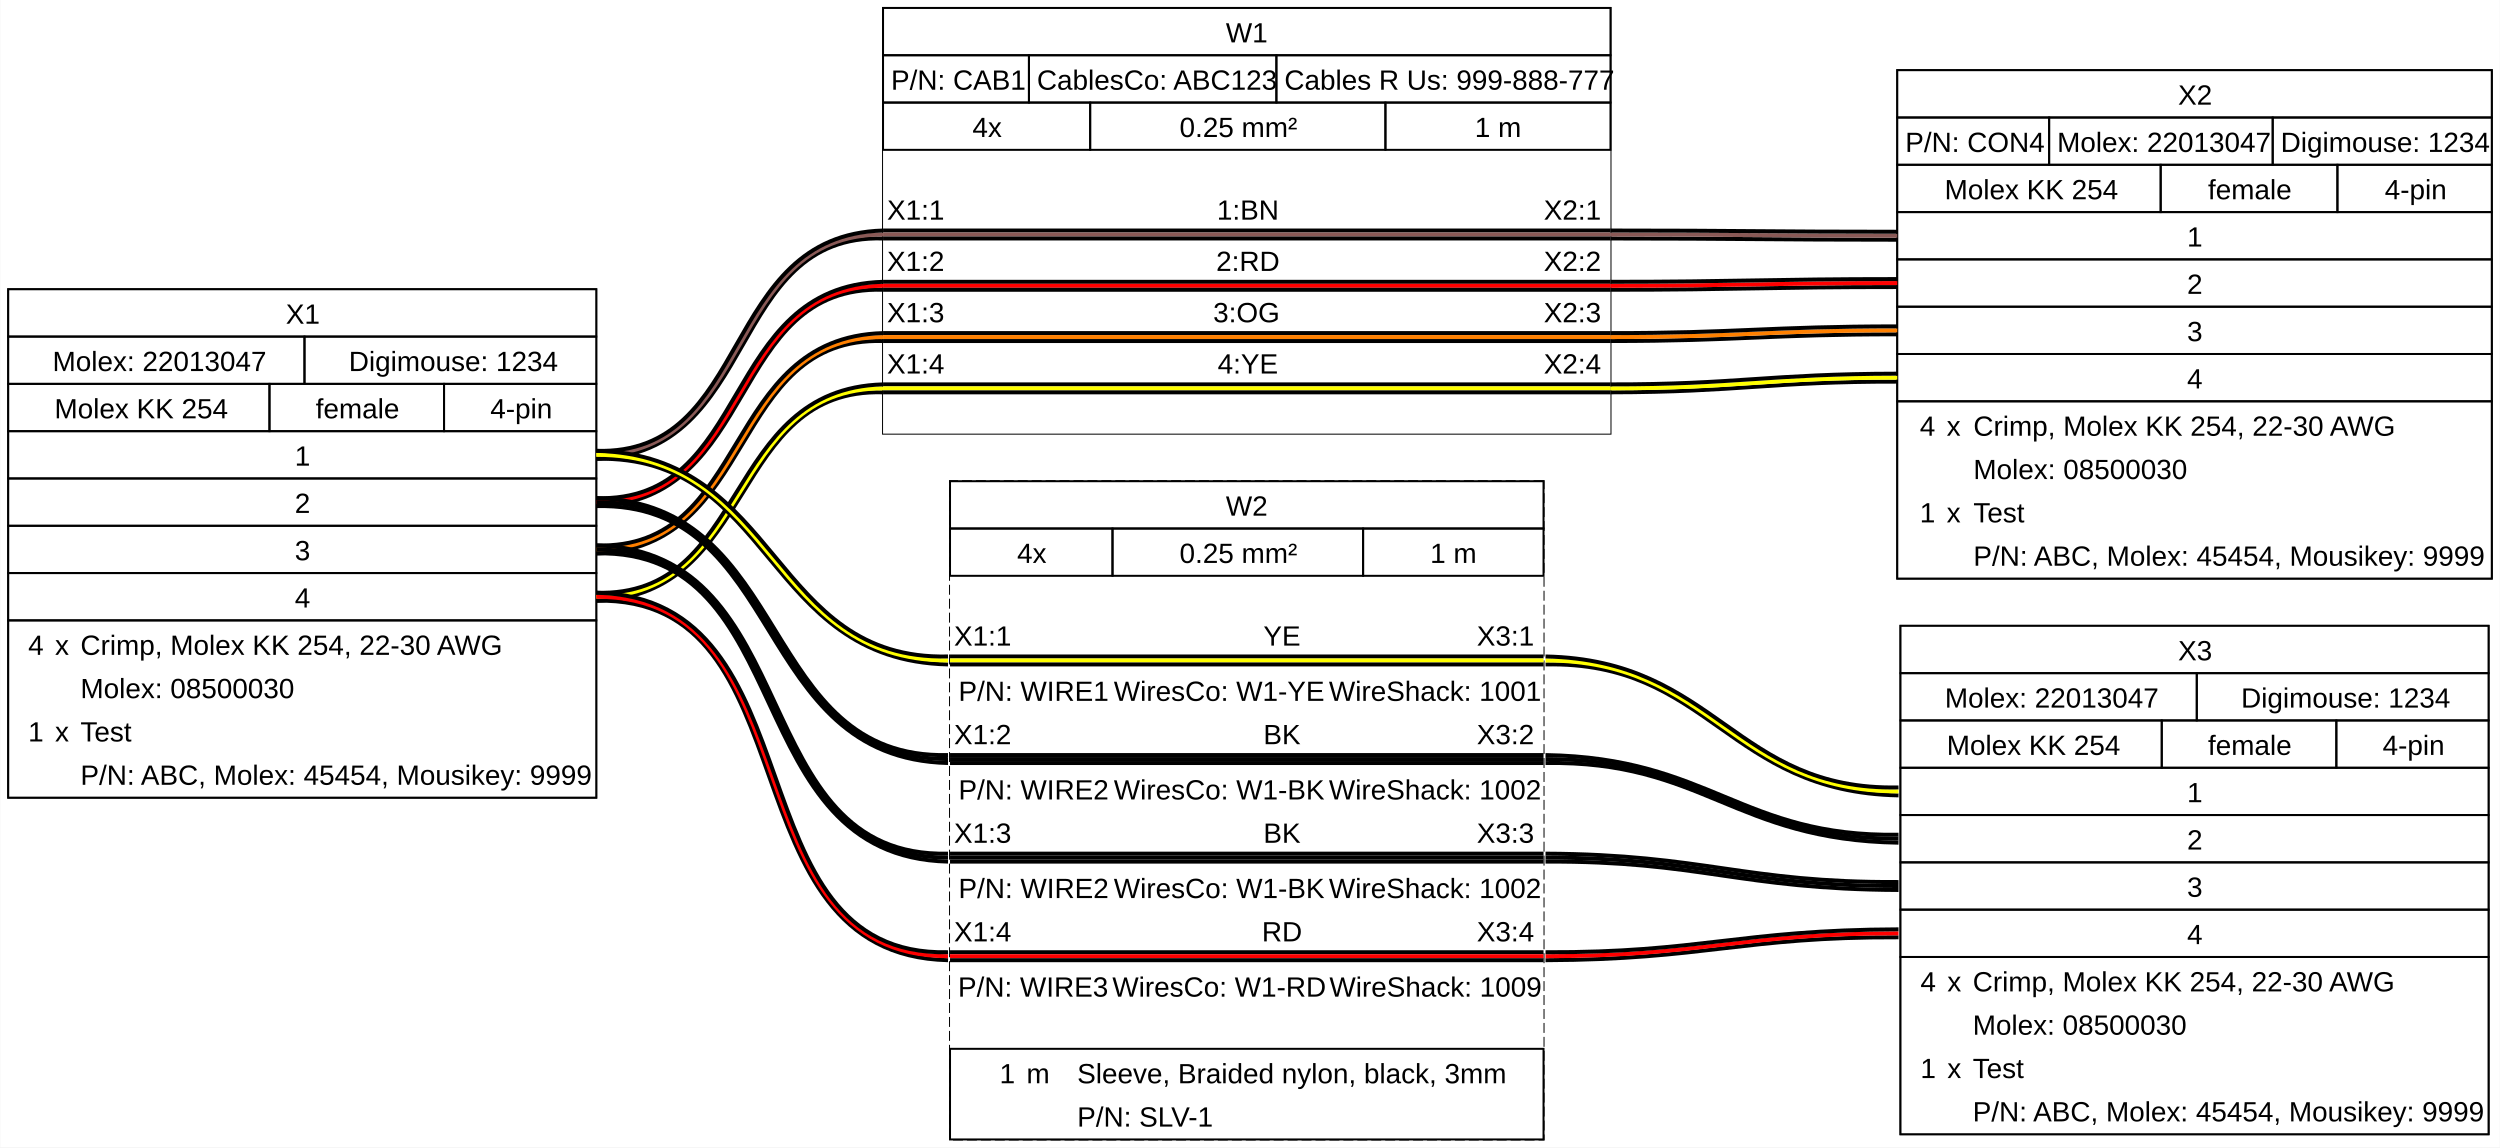
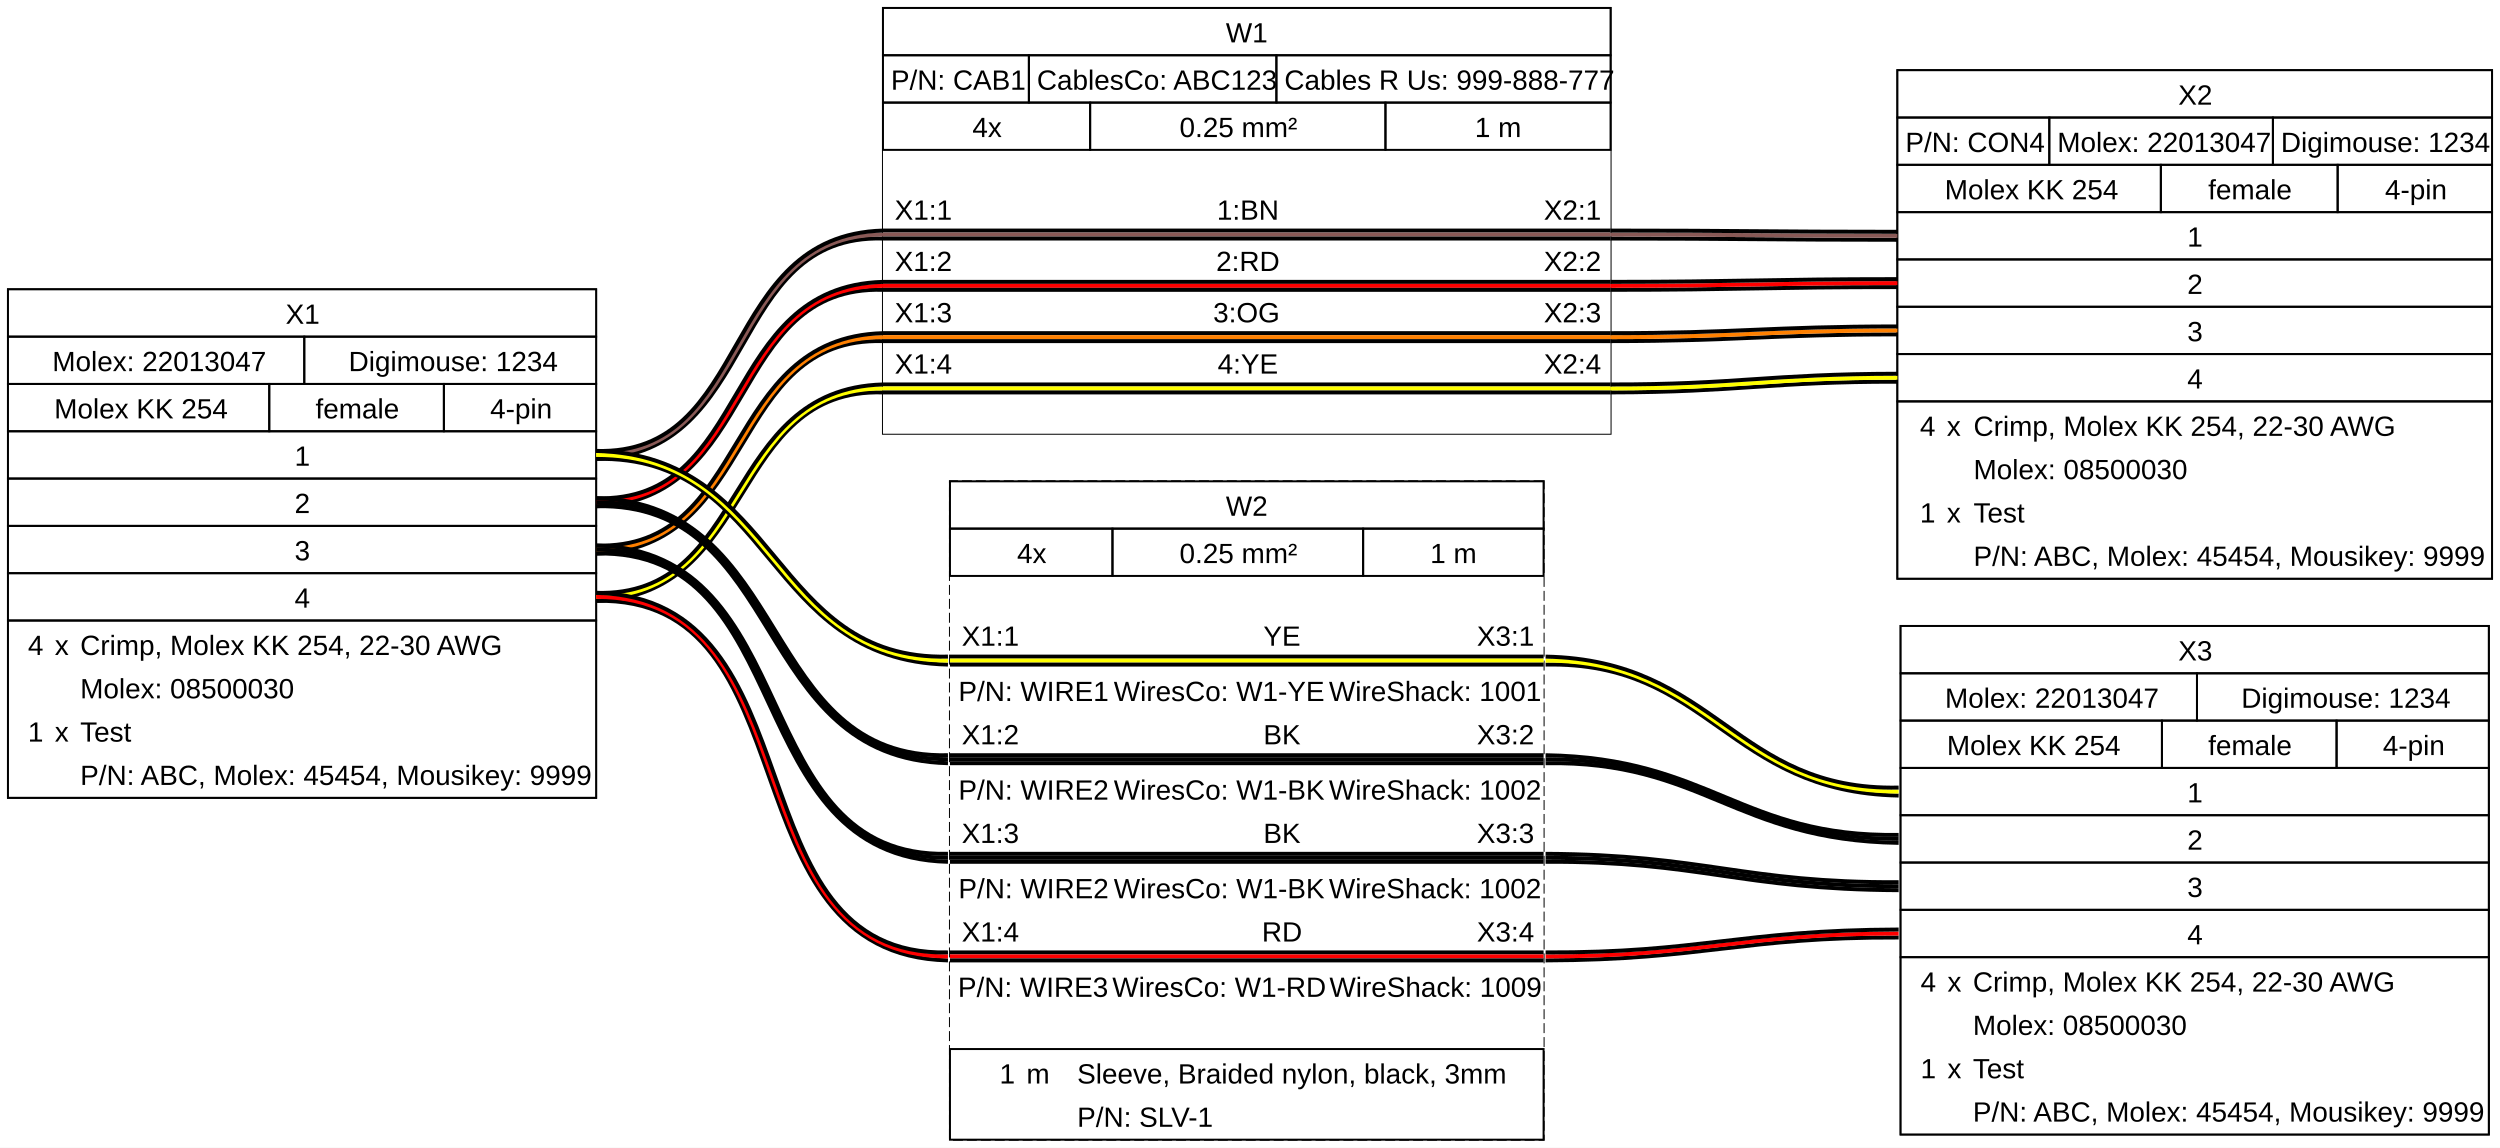
- <svg xmlns="http://www.w3.org/2000/svg" width="1255pt" height="576pt" viewBox="0.00 0.00 1255.00 576.12">
+ <svg xmlns="http://www.w3.org/2000/svg" width="1255pt" height="576pt" viewBox="0.00 0.00 1255.00 576.00">
  <g id="graph0" class="graph" transform="scale(1 1) rotate(0) translate(4 572.12)">
    <polygon fill="#ffffff" stroke="none" points="-4,4 -4,-572.12 1251,-572.12 1251,4 -4,4" />
    <g id="node1" class="node">
      <polygon fill="#ffffff" stroke="black" points="295.25,-426.88 0,-426.88 0,-171.62 295.25,-171.62 295.25,-426.88" />
      <polygon fill="#ffffff" stroke="none" points="0,-171.62 0,-426.88 295.25,-426.88 295.25,-171.62 0,-171.62" />
      <polygon fill="none" stroke="black" points="0,-403.12 0,-426.88 295.25,-426.88 295.25,-403.12 0,-403.12" />
-       <text text-anchor="start" x="139.38" y="-409.57" font-family="arial" font-size="14.00">X1</text>
+       <text xml:space="preserve" text-anchor="start" x="139.38" y="-409.57" font-family="arial" font-size="14.00">X1</text>
      <polygon fill="none" stroke="black" points="0,-379.38 0,-403.12 148.75,-403.12 148.75,-379.38 0,-379.38" />
-       <text text-anchor="start" x="22.25" y="-385.82" font-family="arial" font-size="14.00">Molex: 22013047</text>
+       <text xml:space="preserve" text-anchor="start" x="22.25" y="-385.82" font-family="arial" font-size="14.00">Molex: 22013047</text>
      <polygon fill="none" stroke="black" points="148.75,-379.38 148.75,-403.12 295.25,-403.12 295.25,-379.38 148.75,-379.38" />
-       <text text-anchor="start" x="171" y="-385.82" font-family="arial" font-size="14.00">Digimouse: 1234</text>
+       <text xml:space="preserve" text-anchor="start" x="171" y="-385.82" font-family="arial" font-size="14.00">Digimouse: 1234</text>
      <polygon fill="none" stroke="black" points="0,-355.62 0,-379.38 131.17,-379.38 131.17,-355.62 0,-355.62" />
-       <text text-anchor="start" x="23.21" y="-362.07" font-family="arial" font-size="14.00">Molex KK 254</text>
+       <text xml:space="preserve" text-anchor="start" x="23.21" y="-362.07" font-family="arial" font-size="14.00">Molex KK 254</text>
      <polygon fill="none" stroke="black" points="131.17,-355.62 131.17,-379.38 218.83,-379.38 218.83,-355.62 131.17,-355.62" />
-       <text text-anchor="start" x="154.38" y="-362.07" font-family="arial" font-size="14.00">female</text>
+       <text xml:space="preserve" text-anchor="start" x="154.38" y="-362.07" font-family="arial" font-size="14.00">female</text>
      <polygon fill="none" stroke="black" points="218.83,-355.62 218.83,-379.38 295.25,-379.38 295.25,-355.62 218.83,-355.62" />
-       <text text-anchor="start" x="242.04" y="-362.07" font-family="arial" font-size="14.00">4-pin</text>
+       <text xml:space="preserve" text-anchor="start" x="242.04" y="-362.07" font-family="arial" font-size="14.00">4-pin</text>
      <polygon fill="none" stroke="black" points="0,-331.88 0,-355.62 295.25,-355.62 295.25,-331.88 0,-331.88" />
-       <text text-anchor="start" x="143.88" y="-338.32" font-family="arial" font-size="14.00">1</text>
+       <text xml:space="preserve" text-anchor="start" x="143.88" y="-338.32" font-family="arial" font-size="14.00">1</text>
      <polygon fill="none" stroke="black" points="0,-308.12 0,-331.88 295.25,-331.88 295.25,-308.12 0,-308.12" />
-       <text text-anchor="start" x="143.88" y="-314.57" font-family="arial" font-size="14.00">2</text>
+       <text xml:space="preserve" text-anchor="start" x="143.88" y="-314.57" font-family="arial" font-size="14.00">2</text>
      <polygon fill="none" stroke="black" points="0,-284.38 0,-308.12 295.25,-308.12 295.25,-284.38 0,-284.38" />
-       <text text-anchor="start" x="143.88" y="-290.82" font-family="arial" font-size="14.00">3</text>
+       <text xml:space="preserve" text-anchor="start" x="143.88" y="-290.82" font-family="arial" font-size="14.00">3</text>
      <polygon fill="none" stroke="black" points="0,-260.62 0,-284.38 295.25,-284.38 295.25,-260.62 0,-260.62" />
-       <text text-anchor="start" x="143.88" y="-267.07" font-family="arial" font-size="14.00">4</text>
-       <text text-anchor="start" x="10" y="-243.32" font-family="arial" font-size="14.00">4</text>
-       <text text-anchor="start" x="23.5" y="-243.32" font-family="arial" font-size="14.00">x</text>
-       <text text-anchor="start" x="36.25" y="-243.32" font-family="arial" font-size="14.00">Crimp, Molex KK 254, 22-30 AWG</text>
-       <text text-anchor="start" x="36.25" y="-221.57" font-family="arial" font-size="14.00">Molex: 08500030</text>
-       <text text-anchor="start" x="10" y="-199.82" font-family="arial" font-size="14.00">1</text>
-       <text text-anchor="start" x="23.5" y="-199.82" font-family="arial" font-size="14.00">x</text>
-       <text text-anchor="start" x="36.25" y="-199.82" font-family="arial" font-size="14.00">Test</text>
-       <text text-anchor="start" x="36.25" y="-178.07" font-family="arial" font-size="14.00">P/N: ABC, Molex: 45454, Mousikey: 9999</text>
+       <text xml:space="preserve" text-anchor="start" x="143.88" y="-267.07" font-family="arial" font-size="14.00">4</text>
+       <text xml:space="preserve" text-anchor="start" x="10" y="-243.32" font-family="arial" font-size="14.00">4</text>
+       <text xml:space="preserve" text-anchor="start" x="23.5" y="-243.32" font-family="arial" font-size="14.00">x</text>
+       <text xml:space="preserve" text-anchor="start" x="36.25" y="-243.32" font-family="arial" font-size="14.00">Crimp, Molex KK 254, 22-30 AWG</text>
+       <text xml:space="preserve" text-anchor="start" x="36.25" y="-221.57" font-family="arial" font-size="14.00">Molex: 08500030</text>
+       <text xml:space="preserve" text-anchor="start" x="10" y="-199.82" font-family="arial" font-size="14.00">1</text>
+       <text xml:space="preserve" text-anchor="start" x="23.5" y="-199.82" font-family="arial" font-size="14.00">x</text>
+       <text xml:space="preserve" text-anchor="start" x="36.25" y="-199.82" font-family="arial" font-size="14.00">Test</text>
+       <text xml:space="preserve" text-anchor="start" x="36.25" y="-178.07" font-family="arial" font-size="14.00">P/N: ABC, Molex: 45454, Mousikey: 9999</text>
      <polygon fill="none" stroke="black" points="0,-171.62 0,-260.62 295.25,-260.62 295.25,-171.62 0,-171.62" />
    </g>
    <g id="node4" class="node">
      <polygon fill="#ffffff" stroke="black" points="804.5,-568.12 439.25,-568.12 439.25,-354.38 804.5,-354.38 804.5,-568.12" />
      <polygon fill="#ffffff" stroke="none" points="439.25,-354.38 439.25,-568.12 804.5,-568.12 804.5,-354.38 439.25,-354.38" />
      <polygon fill="none" stroke="black" points="439.25,-544.38 439.25,-568.12 804.5,-568.12 804.5,-544.38 439.25,-544.38" />
-       <text text-anchor="start" x="611.38" y="-550.83" font-family="arial" font-size="14.00">W1</text>
+       <text xml:space="preserve" text-anchor="start" x="611.38" y="-550.83" font-family="arial" font-size="14.00">W1</text>
      <polygon fill="none" stroke="black" points="439.25,-520.62 439.25,-544.38 512.5,-544.38 512.5,-520.62 439.25,-520.62" />
-       <text text-anchor="start" x="443.25" y="-527.08" font-family="arial" font-size="14.00">P/N: CAB1</text>
+       <text xml:space="preserve" text-anchor="start" x="443.25" y="-527.08" font-family="arial" font-size="14.00">P/N: CAB1</text>
      <polygon fill="none" stroke="black" points="512.5,-520.62 512.5,-544.38 636.75,-544.38 636.75,-520.62 512.5,-520.62" />
-       <text text-anchor="start" x="516.5" y="-527.08" font-family="arial" font-size="14.00">CablesCo: ABC123</text>
+       <text xml:space="preserve" text-anchor="start" x="516.5" y="-527.08" font-family="arial" font-size="14.00">CablesCo: ABC123</text>
      <polygon fill="none" stroke="black" points="636.75,-520.62 636.75,-544.38 804.5,-544.38 804.5,-520.62 636.75,-520.62" />
-       <text text-anchor="start" x="640.75" y="-527.08" font-family="arial" font-size="14.00">Cables R Us: 999-888-777</text>
+       <text xml:space="preserve" text-anchor="start" x="640.75" y="-527.08" font-family="arial" font-size="14.00">Cables R Us: 999-888-777</text>
      <polygon fill="none" stroke="black" points="439.25,-496.88 439.25,-520.62 543.25,-520.62 543.25,-496.88 439.25,-496.88" />
-       <text text-anchor="start" x="484.12" y="-503.32" font-family="arial" font-size="14.00">4x</text>
+       <text xml:space="preserve" text-anchor="start" x="484.12" y="-503.32" font-family="arial" font-size="14.00">4x</text>
      <polygon fill="none" stroke="black" points="543.25,-496.88 543.25,-520.62 691.5,-520.62 691.5,-496.88 543.25,-496.88" />
-       <text text-anchor="start" x="588.12" y="-503.32" font-family="arial" font-size="14.00">0.25 mm²</text>
+       <text xml:space="preserve" text-anchor="start" x="588.12" y="-503.32" font-family="arial" font-size="14.00">0.25 mm²</text>
      <polygon fill="none" stroke="black" points="691.5,-496.88 691.5,-520.62 804.5,-520.62 804.5,-496.88 691.5,-496.88" />
-       <text text-anchor="start" x="736.38" y="-503.32" font-family="arial" font-size="14.00">1 m</text>
-       <text text-anchor="start" x="479.23" y="-481.57" font-family="arial" font-size="14.00"> </text>
-       <text text-anchor="start" x="441.25" y="-461.82" font-family="arial" font-size="14.00"> X1:1</text>
-       <text text-anchor="start" x="549.05" y="-461.82" font-family="arial" font-size="14.00"> </text>
-       <text text-anchor="start" x="606.88" y="-461.82" font-family="arial" font-size="14.00">1:BN</text>
-       <text text-anchor="start" x="690.95" y="-461.82" font-family="arial" font-size="14.00"> </text>
-       <text text-anchor="start" x="771" y="-461.82" font-family="arial" font-size="14.00">X2:1 </text>
+       <text xml:space="preserve" text-anchor="start" x="736.38" y="-503.32" font-family="arial" font-size="14.00">1 m</text>
+       <text xml:space="preserve" text-anchor="start" x="479.23" y="-481.57" font-family="arial" font-size="14.00"> </text>
+       <text xml:space="preserve" text-anchor="start" x="441.25" y="-461.82" font-family="arial" font-size="14.00"> X1:1</text>
+       <text xml:space="preserve" text-anchor="start" x="549.05" y="-461.82" font-family="arial" font-size="14.00"> </text>
+       <text xml:space="preserve" text-anchor="start" x="606.88" y="-461.82" font-family="arial" font-size="14.00">1:BN</text>
+       <text xml:space="preserve" text-anchor="start" x="690.95" y="-461.82" font-family="arial" font-size="14.00"> </text>
+       <text xml:space="preserve" text-anchor="start" x="771" y="-461.82" font-family="arial" font-size="14.00">X2:1 </text>
      <polygon fill="#000000" stroke="none" points="439.25,-455.38 439.25,-457.38 804.5,-457.38 804.5,-455.38 439.25,-455.38" />
      <polygon fill="#895956" stroke="none" points="439.25,-453.38 439.25,-455.38 804.5,-455.38 804.5,-453.38 439.25,-453.38" />
      <polygon fill="#000000" stroke="none" points="439.25,-451.38 439.25,-453.38 804.5,-453.38 804.5,-451.38 439.25,-451.38" />
-       <text text-anchor="start" x="441.25" y="-436.07" font-family="arial" font-size="14.00"> X1:2</text>
-       <text text-anchor="start" x="549.05" y="-436.07" font-family="arial" font-size="14.00"> </text>
-       <text text-anchor="start" x="606.5" y="-436.07" font-family="arial" font-size="14.00">2:RD</text>
-       <text text-anchor="start" x="690.95" y="-436.07" font-family="arial" font-size="14.00"> </text>
-       <text text-anchor="start" x="771" y="-436.07" font-family="arial" font-size="14.00">X2:2 </text>
+       <text xml:space="preserve" text-anchor="start" x="441.25" y="-436.07" font-family="arial" font-size="14.00"> X1:2</text>
+       <text xml:space="preserve" text-anchor="start" x="549.05" y="-436.07" font-family="arial" font-size="14.00"> </text>
+       <text xml:space="preserve" text-anchor="start" x="606.5" y="-436.07" font-family="arial" font-size="14.00">2:RD</text>
+       <text xml:space="preserve" text-anchor="start" x="690.95" y="-436.07" font-family="arial" font-size="14.00"> </text>
+       <text xml:space="preserve" text-anchor="start" x="771" y="-436.07" font-family="arial" font-size="14.00">X2:2 </text>
      <polygon fill="#000000" stroke="none" points="439.25,-429.62 439.25,-431.62 804.5,-431.62 804.5,-429.62 439.25,-429.62" />
      <polygon fill="#ff0000" stroke="none" points="439.25,-427.62 439.25,-429.62 804.5,-429.62 804.5,-427.62 439.25,-427.62" />
      <polygon fill="#000000" stroke="none" points="439.25,-425.62 439.25,-427.62 804.5,-427.62 804.5,-425.62 439.25,-425.62" />
-       <text text-anchor="start" x="441.25" y="-410.32" font-family="arial" font-size="14.00"> X1:3</text>
-       <text text-anchor="start" x="549.05" y="-410.32" font-family="arial" font-size="14.00"> </text>
-       <text text-anchor="start" x="605" y="-410.32" font-family="arial" font-size="14.00">3:OG</text>
-       <text text-anchor="start" x="690.95" y="-410.32" font-family="arial" font-size="14.00"> </text>
-       <text text-anchor="start" x="771" y="-410.32" font-family="arial" font-size="14.00">X2:3 </text>
+       <text xml:space="preserve" text-anchor="start" x="441.25" y="-410.32" font-family="arial" font-size="14.00"> X1:3</text>
+       <text xml:space="preserve" text-anchor="start" x="549.05" y="-410.32" font-family="arial" font-size="14.00"> </text>
+       <text xml:space="preserve" text-anchor="start" x="605" y="-410.32" font-family="arial" font-size="14.00">3:OG</text>
+       <text xml:space="preserve" text-anchor="start" x="690.95" y="-410.32" font-family="arial" font-size="14.00"> </text>
+       <text xml:space="preserve" text-anchor="start" x="771" y="-410.32" font-family="arial" font-size="14.00">X2:3 </text>
      <polygon fill="#000000" stroke="none" points="439.25,-403.88 439.25,-405.88 804.5,-405.88 804.5,-403.88 439.25,-403.88" />
      <polygon fill="#ff8000" stroke="none" points="439.25,-401.88 439.25,-403.88 804.5,-403.88 804.5,-401.88 439.25,-401.88" />
      <polygon fill="#000000" stroke="none" points="439.25,-399.88 439.25,-401.88 804.5,-401.88 804.5,-399.88 439.25,-399.88" />
-       <text text-anchor="start" x="441.25" y="-384.57" font-family="arial" font-size="14.00"> X1:4</text>
-       <text text-anchor="start" x="549.05" y="-384.57" font-family="arial" font-size="14.00"> </text>
-       <text text-anchor="start" x="607.25" y="-384.57" font-family="arial" font-size="14.00">4:YE</text>
-       <text text-anchor="start" x="690.95" y="-384.57" font-family="arial" font-size="14.00"> </text>
-       <text text-anchor="start" x="771" y="-384.57" font-family="arial" font-size="14.00">X2:4 </text>
+       <text xml:space="preserve" text-anchor="start" x="441.25" y="-384.57" font-family="arial" font-size="14.00"> X1:4</text>
+       <text xml:space="preserve" text-anchor="start" x="549.05" y="-384.57" font-family="arial" font-size="14.00"> </text>
+       <text xml:space="preserve" text-anchor="start" x="607.25" y="-384.57" font-family="arial" font-size="14.00">4:YE</text>
+       <text xml:space="preserve" text-anchor="start" x="690.95" y="-384.57" font-family="arial" font-size="14.00"> </text>
+       <text xml:space="preserve" text-anchor="start" x="771" y="-384.57" font-family="arial" font-size="14.00">X2:4 </text>
      <polygon fill="#000000" stroke="none" points="439.25,-378.12 439.25,-380.12 804.5,-380.12 804.5,-378.12 439.25,-378.12" />
      <polygon fill="#ffff00" stroke="none" points="439.25,-376.12 439.25,-378.12 804.5,-378.12 804.5,-376.12 439.25,-376.12" />
      <polygon fill="#000000" stroke="none" points="439.25,-374.12 439.25,-376.12 804.5,-376.12 804.5,-374.12 439.25,-374.12" />
-       <text text-anchor="start" x="479.23" y="-358.82" font-family="arial" font-size="14.00"> </text>
+       <text xml:space="preserve" text-anchor="start" x="479.23" y="-358.82" font-family="arial" font-size="14.00"> </text>
    </g>
    <g id="edge1" class="edge">
      <path fill="none" stroke="#000000" stroke-width="2" d="M295.25,-341.75C377.93,-344.06 360.52,-454.69 439.25,-452.38" />
      <path fill="none" stroke="#895956" stroke-width="2" d="M295.25,-343.75C375.96,-343.75 358.54,-454.38 439.25,-454.38" />
      <path fill="none" stroke="#000000" stroke-width="2" d="M295.25,-345.75C373.98,-343.44 356.57,-454.06 439.25,-456.37" />
    </g>
    <g id="edge3" class="edge">
      <path fill="none" stroke="#000000" stroke-width="2" d="M295.25,-318C377.39,-320.3 361.06,-428.92 439.25,-426.63" />
      <path fill="none" stroke="#ff0000" stroke-width="2" d="M295.25,-320C375.42,-320 359.08,-428.62 439.25,-428.62" />
      <path fill="none" stroke="#000000" stroke-width="2" d="M295.25,-322C373.44,-319.7 357.11,-428.33 439.25,-430.62" />
    </g>
    <g id="edge5" class="edge">
      <path fill="none" stroke="#000000" stroke-width="2" d="M295.25,-294.25C376.86,-296.53 361.59,-403.16 439.25,-400.88" />
      <path fill="none" stroke="#ff8000" stroke-width="2" d="M295.25,-296.25C374.88,-296.25 359.62,-402.88 439.25,-402.87" />
      <path fill="none" stroke="#000000" stroke-width="2" d="M295.25,-298.25C372.91,-295.97 357.64,-402.59 439.25,-404.87" />
    </g>
    <g id="edge7" class="edge">
      <path fill="none" stroke="#000000" stroke-width="2" d="M295.25,-270.5C376.34,-272.77 362.12,-377.39 439.25,-375.13" />
      <path fill="none" stroke="#ffff00" stroke-width="2" d="M295.25,-272.5C374.36,-272.5 360.14,-377.12 439.25,-377.12" />
      <path fill="none" stroke="#000000" stroke-width="2" d="M295.25,-274.5C372.38,-272.23 358.16,-376.86 439.25,-379.12" />
    </g>
    <g id="node5" class="node">
      <polygon fill="#ffffff" stroke="black" stroke-dasharray="5,2" points="770.88,-330.5 472.88,-330.5 472.88,0 770.88,0 770.88,-330.5" />
      <polygon fill="#ffffff" stroke="none" points="472.88,0 472.88,-330.5 770.88,-330.5 770.88,0 472.88,0" />
      <polygon fill="none" stroke="black" points="472.88,-306.75 472.88,-330.5 770.88,-330.5 770.88,-306.75 472.88,-306.75" />
-       <text text-anchor="start" x="611.38" y="-313.2" font-family="arial" font-size="14.00">W2</text>
+       <text xml:space="preserve" text-anchor="start" x="611.38" y="-313.2" font-family="arial" font-size="14.00">W2</text>
      <polygon fill="none" stroke="black" points="472.88,-283 472.88,-306.75 554.46,-306.75 554.46,-283 472.88,-283" />
-       <text text-anchor="start" x="506.54" y="-289.45" font-family="arial" font-size="14.00">4x</text>
+       <text xml:space="preserve" text-anchor="start" x="506.54" y="-289.45" font-family="arial" font-size="14.00">4x</text>
      <polygon fill="none" stroke="black" points="554.46,-283 554.46,-306.75 680.29,-306.75 680.29,-283 554.46,-283" />
-       <text text-anchor="start" x="588.12" y="-289.45" font-family="arial" font-size="14.00">0.25 mm²</text>
+       <text xml:space="preserve" text-anchor="start" x="588.12" y="-289.45" font-family="arial" font-size="14.00">0.25 mm²</text>
      <polygon fill="none" stroke="black" points="680.29,-283 680.29,-306.75 770.88,-306.75 770.88,-283 680.29,-283" />
-       <text text-anchor="start" x="713.96" y="-289.45" font-family="arial" font-size="14.00">1 m</text>
-       <text text-anchor="start" x="504.08" y="-267.7" font-family="arial" font-size="14.00"> </text>
-       <text text-anchor="start" x="474.88" y="-247.95" font-family="arial" font-size="14.00"> X1:1</text>
-       <text text-anchor="start" x="556.38" y="-247.95" font-family="arial" font-size="14.00"> </text>
-       <text text-anchor="start" x="630.21" y="-247.95" font-family="arial" font-size="14.00">YE</text>
-       <text text-anchor="start" x="683.62" y="-247.95" font-family="arial" font-size="14.00"> </text>
-       <text text-anchor="start" x="737.38" y="-247.95" font-family="arial" font-size="14.00">X3:1 </text>
+       <text xml:space="preserve" text-anchor="start" x="713.96" y="-289.45" font-family="arial" font-size="14.00">1 m</text>
+       <text xml:space="preserve" text-anchor="start" x="504.08" y="-267.7" font-family="arial" font-size="14.00"> </text>
+       <text xml:space="preserve" text-anchor="start" x="474.88" y="-247.95" font-family="arial" font-size="14.00"> X1:1</text>
+       <text xml:space="preserve" text-anchor="start" x="556.38" y="-247.95" font-family="arial" font-size="14.00"> </text>
+       <text xml:space="preserve" text-anchor="start" x="630.21" y="-247.95" font-family="arial" font-size="14.00">YE</text>
+       <text xml:space="preserve" text-anchor="start" x="683.62" y="-247.95" font-family="arial" font-size="14.00"> </text>
+       <text xml:space="preserve" text-anchor="start" x="737.38" y="-247.95" font-family="arial" font-size="14.00">X3:1 </text>
      <polygon fill="#000000" stroke="none" points="472.88,-241.5 472.88,-243.5 770.88,-243.5 770.88,-241.5 472.88,-241.5" />
      <polygon fill="#ffff00" stroke="none" points="472.88,-239.5 472.88,-241.5 770.88,-241.5 770.88,-239.5 472.88,-239.5" />
      <polygon fill="#000000" stroke="none" points="472.88,-237.5 472.88,-239.5 770.88,-239.5 770.88,-237.5 472.88,-237.5" />
-       <text text-anchor="start" x="477.12" y="-220.2" font-family="arial" font-size="14.00">P/N: WIRE1</text>
-       <text text-anchor="start" x="555.12" y="-220.2" font-family="arial" font-size="14.00">WiresCo: W1-YE</text>
-       <text text-anchor="start" x="663.12" y="-220.2" font-family="arial" font-size="14.00">WireShack: 1001</text>
-       <text text-anchor="start" x="474.88" y="-198.45" font-family="arial" font-size="14.00"> X1:2</text>
-       <text text-anchor="start" x="556.38" y="-198.45" font-family="arial" font-size="14.00"> </text>
-       <text text-anchor="start" x="630.21" y="-198.45" font-family="arial" font-size="14.00">BK</text>
-       <text text-anchor="start" x="683.62" y="-198.45" font-family="arial" font-size="14.00"> </text>
-       <text text-anchor="start" x="737.38" y="-198.45" font-family="arial" font-size="14.00">X3:2 </text>
+       <text xml:space="preserve" text-anchor="start" x="477.12" y="-220.2" font-family="arial" font-size="14.00">P/N: WIRE1</text>
+       <text xml:space="preserve" text-anchor="start" x="555.12" y="-220.2" font-family="arial" font-size="14.00">WiresCo: W1-YE</text>
+       <text xml:space="preserve" text-anchor="start" x="663.12" y="-220.2" font-family="arial" font-size="14.00">WireShack: 1001</text>
+       <text xml:space="preserve" text-anchor="start" x="474.88" y="-198.45" font-family="arial" font-size="14.00"> X1:2</text>
+       <text xml:space="preserve" text-anchor="start" x="556.38" y="-198.45" font-family="arial" font-size="14.00"> </text>
+       <text xml:space="preserve" text-anchor="start" x="630.21" y="-198.45" font-family="arial" font-size="14.00">BK</text>
+       <text xml:space="preserve" text-anchor="start" x="683.62" y="-198.45" font-family="arial" font-size="14.00"> </text>
+       <text xml:space="preserve" text-anchor="start" x="737.38" y="-198.45" font-family="arial" font-size="14.00">X3:2 </text>
      <polygon fill="#000000" stroke="none" points="472.88,-192 472.88,-194 770.88,-194 770.88,-192 472.88,-192" />
      <polygon fill="#000000" stroke="none" points="472.88,-190 472.88,-192 770.88,-192 770.88,-190 472.88,-190" />
      <polygon fill="#000000" stroke="none" points="472.88,-188 472.88,-190 770.88,-190 770.88,-188 472.88,-188" />
-       <text text-anchor="start" x="477.12" y="-170.7" font-family="arial" font-size="14.00">P/N: WIRE2</text>
-       <text text-anchor="start" x="555.12" y="-170.7" font-family="arial" font-size="14.00">WiresCo: W1-BK</text>
-       <text text-anchor="start" x="663.12" y="-170.7" font-family="arial" font-size="14.00">WireShack: 1002</text>
-       <text text-anchor="start" x="474.88" y="-148.95" font-family="arial" font-size="14.00"> X1:3</text>
-       <text text-anchor="start" x="556.38" y="-148.95" font-family="arial" font-size="14.00"> </text>
-       <text text-anchor="start" x="630.21" y="-148.95" font-family="arial" font-size="14.00">BK</text>
-       <text text-anchor="start" x="683.62" y="-148.95" font-family="arial" font-size="14.00"> </text>
-       <text text-anchor="start" x="737.38" y="-148.95" font-family="arial" font-size="14.00">X3:3 </text>
+       <text xml:space="preserve" text-anchor="start" x="477.12" y="-170.7" font-family="arial" font-size="14.00">P/N: WIRE2</text>
+       <text xml:space="preserve" text-anchor="start" x="555.12" y="-170.7" font-family="arial" font-size="14.00">WiresCo: W1-BK</text>
+       <text xml:space="preserve" text-anchor="start" x="663.12" y="-170.7" font-family="arial" font-size="14.00">WireShack: 1002</text>
+       <text xml:space="preserve" text-anchor="start" x="474.88" y="-148.95" font-family="arial" font-size="14.00"> X1:3</text>
+       <text xml:space="preserve" text-anchor="start" x="556.38" y="-148.95" font-family="arial" font-size="14.00"> </text>
+       <text xml:space="preserve" text-anchor="start" x="630.21" y="-148.95" font-family="arial" font-size="14.00">BK</text>
+       <text xml:space="preserve" text-anchor="start" x="683.62" y="-148.95" font-family="arial" font-size="14.00"> </text>
+       <text xml:space="preserve" text-anchor="start" x="737.38" y="-148.95" font-family="arial" font-size="14.00">X3:3 </text>
      <polygon fill="#000000" stroke="none" points="472.88,-142.5 472.88,-144.5 770.88,-144.5 770.88,-142.5 472.88,-142.5" />
      <polygon fill="#000000" stroke="none" points="472.88,-140.5 472.88,-142.5 770.88,-142.5 770.88,-140.5 472.88,-140.5" />
      <polygon fill="#000000" stroke="none" points="472.88,-138.5 472.88,-140.5 770.88,-140.5 770.88,-138.5 472.88,-138.5" />
-       <text text-anchor="start" x="477.12" y="-121.2" font-family="arial" font-size="14.00">P/N: WIRE2</text>
-       <text text-anchor="start" x="555.12" y="-121.2" font-family="arial" font-size="14.00">WiresCo: W1-BK</text>
-       <text text-anchor="start" x="663.12" y="-121.2" font-family="arial" font-size="14.00">WireShack: 1002</text>
-       <text text-anchor="start" x="474.88" y="-99.45" font-family="arial" font-size="14.00"> X1:4</text>
-       <text text-anchor="start" x="556.38" y="-99.45" font-family="arial" font-size="14.00"> </text>
-       <text text-anchor="start" x="629.46" y="-99.45" font-family="arial" font-size="14.00">RD</text>
-       <text text-anchor="start" x="683.62" y="-99.45" font-family="arial" font-size="14.00"> </text>
-       <text text-anchor="start" x="737.38" y="-99.45" font-family="arial" font-size="14.00">X3:4 </text>
+       <text xml:space="preserve" text-anchor="start" x="477.12" y="-121.2" font-family="arial" font-size="14.00">P/N: WIRE2</text>
+       <text xml:space="preserve" text-anchor="start" x="555.12" y="-121.2" font-family="arial" font-size="14.00">WiresCo: W1-BK</text>
+       <text xml:space="preserve" text-anchor="start" x="663.12" y="-121.2" font-family="arial" font-size="14.00">WireShack: 1002</text>
+       <text xml:space="preserve" text-anchor="start" x="474.88" y="-99.45" font-family="arial" font-size="14.00"> X1:4</text>
+       <text xml:space="preserve" text-anchor="start" x="556.38" y="-99.45" font-family="arial" font-size="14.00"> </text>
+       <text xml:space="preserve" text-anchor="start" x="629.46" y="-99.45" font-family="arial" font-size="14.00">RD</text>
+       <text xml:space="preserve" text-anchor="start" x="683.62" y="-99.45" font-family="arial" font-size="14.00"> </text>
+       <text xml:space="preserve" text-anchor="start" x="737.38" y="-99.45" font-family="arial" font-size="14.00">X3:4 </text>
      <polygon fill="#000000" stroke="none" points="472.88,-93 472.88,-95 770.88,-95 770.88,-93 472.88,-93" />
      <polygon fill="#ff0000" stroke="none" points="472.88,-91 472.88,-93 770.88,-93 770.88,-91 472.88,-91" />
      <polygon fill="#000000" stroke="none" points="472.88,-89 472.88,-91 770.88,-91 770.88,-89 472.88,-89" />
-       <text text-anchor="start" x="476.88" y="-71.7" font-family="arial" font-size="14.00">P/N: WIRE3</text>
-       <text text-anchor="start" x="554.38" y="-71.7" font-family="arial" font-size="14.00">WiresCo: W1-RD</text>
-       <text text-anchor="start" x="663.38" y="-71.7" font-family="arial" font-size="14.00">WireShack: 1009</text>
-       <text text-anchor="start" x="504.08" y="-49.95" font-family="arial" font-size="14.00"> </text>
-       <text text-anchor="start" x="497.77" y="-28.2" font-family="arial" font-size="14.00">1</text>
-       <text text-anchor="start" x="511.27" y="-28.2" font-family="arial" font-size="14.00">m</text>
-       <text text-anchor="start" x="536.73" y="-28.2" font-family="arial" font-size="14.00">Sleeve, Braided nylon, black, 3mm</text>
-       <text text-anchor="start" x="536.73" y="-6.45" font-family="arial" font-size="14.00">P/N: SLV-1</text>
+       <text xml:space="preserve" text-anchor="start" x="476.88" y="-71.7" font-family="arial" font-size="14.00">P/N: WIRE3</text>
+       <text xml:space="preserve" text-anchor="start" x="554.38" y="-71.7" font-family="arial" font-size="14.00">WiresCo: W1-RD</text>
+       <text xml:space="preserve" text-anchor="start" x="663.38" y="-71.7" font-family="arial" font-size="14.00">WireShack: 1009</text>
+       <text xml:space="preserve" text-anchor="start" x="504.08" y="-49.95" font-family="arial" font-size="14.00"> </text>
+       <text xml:space="preserve" text-anchor="start" x="497.77" y="-28.2" font-family="arial" font-size="14.00">1</text>
+       <text xml:space="preserve" text-anchor="start" x="511.27" y="-28.2" font-family="arial" font-size="14.00">m</text>
+       <text xml:space="preserve" text-anchor="start" x="536.73" y="-28.2" font-family="arial" font-size="14.00">Sleeve, Braided nylon, black, 3mm</text>
+       <text xml:space="preserve" text-anchor="start" x="536.73" y="-6.45" font-family="arial" font-size="14.00">P/N: SLV-1</text>
      <polygon fill="none" stroke="black" points="472.88,0 472.88,-45.5 770.88,-45.5 770.88,0 472.88,0" />
    </g>
    <g id="edge9" class="edge">
      <path fill="none" stroke="#000000" stroke-width="2" d="M295.25,-341.75C384.18,-343.85 378.95,-240.6 471.88,-238.5" />
      <path fill="none" stroke="#ffff00" stroke-width="2" d="M295.25,-343.75C386.18,-343.75 380.95,-240.5 471.88,-240.5" />
      <path fill="none" stroke="#000000" stroke-width="2" d="M295.25,-345.75C388.18,-343.65 382.94,-240.4 471.88,-242.5" />
    </g>
    <g id="edge11" class="edge">
      <path fill="none" stroke="#000000" stroke-width="2" d="M295.25,-318C390.48,-320.27 372.69,-191.27 471.88,-189" />
      <path fill="none" stroke="#000000" stroke-width="2" d="M295.25,-320C392.46,-320 374.67,-191 471.88,-191" />
      <path fill="none" stroke="#000000" stroke-width="2" d="M295.25,-322C394.44,-319.73 376.65,-190.73 471.88,-193" />
    </g>
    <g id="edge13" class="edge">
      <path fill="none" stroke="#000000" stroke-width="2" d="M295.25,-294.25C397.66,-296.66 365.55,-141.91 471.88,-139.5" />
      <path fill="none" stroke="#000000" stroke-width="2" d="M295.25,-296.25C399.62,-296.25 367.51,-141.5 471.88,-141.5" />
      <path fill="none" stroke="#000000" stroke-width="2" d="M295.25,-298.25C401.58,-295.84 369.47,-141.09 471.88,-143.5" />
    </g>
    <g id="edge15" class="edge">
      <path fill="none" stroke="#000000" stroke-width="2" d="M295.25,-270.5C405.56,-273.01 357.7,-92.51 471.88,-90" />
      <path fill="none" stroke="#ff0000" stroke-width="2" d="M295.25,-272.5C407.49,-272.5 359.63,-92 471.88,-92" />
      <path fill="none" stroke="#000000" stroke-width="2" d="M295.25,-274.5C409.42,-271.99 361.57,-91.49 471.88,-94" />
    </g>
    <g id="node2" class="node">
      <polygon fill="#ffffff" stroke="black" points="1247,-536.88 948.5,-536.88 948.5,-281.62 1247,-281.62 1247,-536.88" />
      <polygon fill="#ffffff" stroke="none" points="948.5,-281.62 948.5,-536.88 1247,-536.88 1247,-281.62 948.5,-281.62" />
      <polygon fill="none" stroke="black" points="948.5,-513.12 948.5,-536.88 1247,-536.88 1247,-513.12 948.5,-513.12" />
-       <text text-anchor="start" x="1089.5" y="-519.58" font-family="arial" font-size="14.00">X2</text>
+       <text xml:space="preserve" text-anchor="start" x="1089.5" y="-519.58" font-family="arial" font-size="14.00">X2</text>
      <polygon fill="none" stroke="black" points="948.5,-489.38 948.5,-513.12 1024.75,-513.12 1024.75,-489.38 948.5,-489.38" />
-       <text text-anchor="start" x="952.5" y="-495.82" font-family="arial" font-size="14.00">P/N: CON4</text>
+       <text xml:space="preserve" text-anchor="start" x="952.5" y="-495.82" font-family="arial" font-size="14.00">P/N: CON4</text>
      <polygon fill="none" stroke="black" points="1024.75,-489.38 1024.75,-513.12 1137,-513.12 1137,-489.38 1024.75,-489.38" />
-       <text text-anchor="start" x="1028.75" y="-495.82" font-family="arial" font-size="14.00">Molex: 22013047</text>
+       <text xml:space="preserve" text-anchor="start" x="1028.75" y="-495.82" font-family="arial" font-size="14.00">Molex: 22013047</text>
      <polygon fill="none" stroke="black" points="1137,-489.38 1137,-513.12 1247,-513.12 1247,-489.38 1137,-489.38" />
-       <text text-anchor="start" x="1141" y="-495.82" font-family="arial" font-size="14.00">Digimouse: 1234</text>
+       <text xml:space="preserve" text-anchor="start" x="1141" y="-495.82" font-family="arial" font-size="14.00">Digimouse: 1234</text>
      <polygon fill="none" stroke="black" points="948.5,-465.62 948.5,-489.38 1080.75,-489.38 1080.75,-465.62 948.5,-465.62" />
-       <text text-anchor="start" x="972.25" y="-472.07" font-family="arial" font-size="14.00">Molex KK 254</text>
+       <text xml:space="preserve" text-anchor="start" x="972.25" y="-472.07" font-family="arial" font-size="14.00">Molex KK 254</text>
      <polygon fill="none" stroke="black" points="1080.75,-465.62 1080.75,-489.38 1169.5,-489.38 1169.5,-465.62 1080.75,-465.62" />
-       <text text-anchor="start" x="1104.5" y="-472.07" font-family="arial" font-size="14.00">female</text>
+       <text xml:space="preserve" text-anchor="start" x="1104.5" y="-472.07" font-family="arial" font-size="14.00">female</text>
      <polygon fill="none" stroke="black" points="1169.5,-465.62 1169.5,-489.38 1247,-489.38 1247,-465.62 1169.5,-465.62" />
-       <text text-anchor="start" x="1193.25" y="-472.07" font-family="arial" font-size="14.00">4-pin</text>
+       <text xml:space="preserve" text-anchor="start" x="1193.25" y="-472.07" font-family="arial" font-size="14.00">4-pin</text>
      <polygon fill="none" stroke="black" points="948.5,-441.88 948.5,-465.62 1247,-465.62 1247,-441.88 948.5,-441.88" />
-       <text text-anchor="start" x="1094" y="-448.32" font-family="arial" font-size="14.00">1</text>
+       <text xml:space="preserve" text-anchor="start" x="1094" y="-448.32" font-family="arial" font-size="14.00">1</text>
      <polygon fill="none" stroke="black" points="948.5,-418.12 948.5,-441.88 1247,-441.88 1247,-418.12 948.5,-418.12" />
-       <text text-anchor="start" x="1094" y="-424.57" font-family="arial" font-size="14.00">2</text>
+       <text xml:space="preserve" text-anchor="start" x="1094" y="-424.57" font-family="arial" font-size="14.00">2</text>
      <polygon fill="none" stroke="black" points="948.5,-394.38 948.5,-418.12 1247,-418.12 1247,-394.38 948.5,-394.38" />
-       <text text-anchor="start" x="1094" y="-400.82" font-family="arial" font-size="14.00">3</text>
+       <text xml:space="preserve" text-anchor="start" x="1094" y="-400.82" font-family="arial" font-size="14.00">3</text>
      <polygon fill="none" stroke="black" points="948.5,-370.62 948.5,-394.38 1247,-394.38 1247,-370.62 948.5,-370.62" />
-       <text text-anchor="start" x="1094" y="-377.07" font-family="arial" font-size="14.00">4</text>
-       <text text-anchor="start" x="959.8" y="-353.32" font-family="arial" font-size="14.00">4</text>
-       <text text-anchor="start" x="973.3" y="-353.32" font-family="arial" font-size="14.00">x</text>
-       <text text-anchor="start" x="986.7" y="-353.32" font-family="arial" font-size="14.00">Crimp, Molex KK 254, 22-30 AWG</text>
-       <text text-anchor="start" x="986.7" y="-331.57" font-family="arial" font-size="14.00">Molex: 08500030</text>
-       <text text-anchor="start" x="959.8" y="-309.82" font-family="arial" font-size="14.00">1</text>
-       <text text-anchor="start" x="973.3" y="-309.82" font-family="arial" font-size="14.00">x</text>
-       <text text-anchor="start" x="986.7" y="-309.82" font-family="arial" font-size="14.00">Test</text>
-       <text text-anchor="start" x="986.7" y="-288.07" font-family="arial" font-size="14.00">P/N: ABC, Molex: 45454, Mousikey: 9999</text>
+       <text xml:space="preserve" text-anchor="start" x="1094" y="-377.07" font-family="arial" font-size="14.00">4</text>
+       <text xml:space="preserve" text-anchor="start" x="959.8" y="-353.32" font-family="arial" font-size="14.00">4</text>
+       <text xml:space="preserve" text-anchor="start" x="973.3" y="-353.32" font-family="arial" font-size="14.00">x</text>
+       <text xml:space="preserve" text-anchor="start" x="986.7" y="-353.32" font-family="arial" font-size="14.00">Crimp, Molex KK 254, 22-30 AWG</text>
+       <text xml:space="preserve" text-anchor="start" x="986.7" y="-331.57" font-family="arial" font-size="14.00">Molex: 08500030</text>
+       <text xml:space="preserve" text-anchor="start" x="959.8" y="-309.82" font-family="arial" font-size="14.00">1</text>
+       <text xml:space="preserve" text-anchor="start" x="973.3" y="-309.82" font-family="arial" font-size="14.00">x</text>
+       <text xml:space="preserve" text-anchor="start" x="986.7" y="-309.82" font-family="arial" font-size="14.00">Test</text>
+       <text xml:space="preserve" text-anchor="start" x="986.7" y="-288.07" font-family="arial" font-size="14.00">P/N: ABC, Molex: 45454, Mousikey: 9999</text>
      <polygon fill="none" stroke="black" points="948.5,-281.62 948.5,-370.62 1247,-370.62 1247,-281.62 948.5,-281.62" />
    </g>
    <g id="node3" class="node">
      <polygon fill="#ffffff" stroke="black" points="1245.38,-257.88 950.12,-257.88 950.12,-2.62 1245.38,-2.62 1245.38,-257.88" />
      <polygon fill="#ffffff" stroke="none" points="950.12,-2.62 950.12,-257.88 1245.38,-257.88 1245.38,-2.62 950.12,-2.62" />
      <polygon fill="none" stroke="black" points="950.12,-234.12 950.12,-257.88 1245.38,-257.88 1245.38,-234.12 950.12,-234.12" />
-       <text text-anchor="start" x="1089.5" y="-240.57" font-family="arial" font-size="14.00">X3</text>
+       <text xml:space="preserve" text-anchor="start" x="1089.5" y="-240.57" font-family="arial" font-size="14.00">X3</text>
      <polygon fill="none" stroke="black" points="950.12,-210.38 950.12,-234.12 1098.88,-234.12 1098.88,-210.38 950.12,-210.38" />
-       <text text-anchor="start" x="972.38" y="-216.82" font-family="arial" font-size="14.00">Molex: 22013047</text>
+       <text xml:space="preserve" text-anchor="start" x="972.38" y="-216.82" font-family="arial" font-size="14.00">Molex: 22013047</text>
      <polygon fill="none" stroke="black" points="1098.88,-210.38 1098.88,-234.12 1245.38,-234.12 1245.38,-210.38 1098.88,-210.38" />
-       <text text-anchor="start" x="1121.12" y="-216.82" font-family="arial" font-size="14.00">Digimouse: 1234</text>
+       <text xml:space="preserve" text-anchor="start" x="1121.12" y="-216.82" font-family="arial" font-size="14.00">Digimouse: 1234</text>
      <polygon fill="none" stroke="black" points="950.12,-186.62 950.12,-210.38 1081.29,-210.38 1081.29,-186.62 950.12,-186.62" />
-       <text text-anchor="start" x="973.33" y="-193.07" font-family="arial" font-size="14.00">Molex KK 254</text>
+       <text xml:space="preserve" text-anchor="start" x="973.33" y="-193.07" font-family="arial" font-size="14.00">Molex KK 254</text>
      <polygon fill="none" stroke="black" points="1081.29,-186.62 1081.29,-210.38 1168.96,-210.38 1168.96,-186.62 1081.29,-186.62" />
-       <text text-anchor="start" x="1104.5" y="-193.07" font-family="arial" font-size="14.00">female</text>
+       <text xml:space="preserve" text-anchor="start" x="1104.5" y="-193.07" font-family="arial" font-size="14.00">female</text>
      <polygon fill="none" stroke="black" points="1168.96,-186.62 1168.96,-210.38 1245.38,-210.38 1245.38,-186.62 1168.96,-186.62" />
-       <text text-anchor="start" x="1192.17" y="-193.07" font-family="arial" font-size="14.00">4-pin</text>
+       <text xml:space="preserve" text-anchor="start" x="1192.17" y="-193.07" font-family="arial" font-size="14.00">4-pin</text>
      <polygon fill="none" stroke="black" points="950.12,-162.88 950.12,-186.62 1245.38,-186.62 1245.38,-162.88 950.12,-162.88" />
-       <text text-anchor="start" x="1094" y="-169.32" font-family="arial" font-size="14.00">1</text>
+       <text xml:space="preserve" text-anchor="start" x="1094" y="-169.32" font-family="arial" font-size="14.00">1</text>
      <polygon fill="none" stroke="black" points="950.12,-139.12 950.12,-162.88 1245.38,-162.88 1245.38,-139.12 950.12,-139.12" />
-       <text text-anchor="start" x="1094" y="-145.57" font-family="arial" font-size="14.00">2</text>
+       <text xml:space="preserve" text-anchor="start" x="1094" y="-145.57" font-family="arial" font-size="14.00">2</text>
      <polygon fill="none" stroke="black" points="950.12,-115.38 950.12,-139.12 1245.38,-139.12 1245.38,-115.38 950.12,-115.38" />
-       <text text-anchor="start" x="1094" y="-121.83" font-family="arial" font-size="14.00">3</text>
+       <text xml:space="preserve" text-anchor="start" x="1094" y="-121.83" font-family="arial" font-size="14.00">3</text>
      <polygon fill="none" stroke="black" points="950.12,-91.62 950.12,-115.38 1245.38,-115.38 1245.38,-91.62 950.12,-91.62" />
-       <text text-anchor="start" x="1094" y="-98.08" font-family="arial" font-size="14.00">4</text>
-       <text text-anchor="start" x="960.12" y="-74.33" font-family="arial" font-size="14.00">4</text>
-       <text text-anchor="start" x="973.62" y="-74.33" font-family="arial" font-size="14.00">x</text>
-       <text text-anchor="start" x="986.38" y="-74.33" font-family="arial" font-size="14.00">Crimp, Molex KK 254, 22-30 AWG</text>
-       <text text-anchor="start" x="986.38" y="-52.58" font-family="arial" font-size="14.00">Molex: 08500030</text>
-       <text text-anchor="start" x="960.12" y="-30.82" font-family="arial" font-size="14.00">1</text>
-       <text text-anchor="start" x="973.62" y="-30.82" font-family="arial" font-size="14.00">x</text>
-       <text text-anchor="start" x="986.38" y="-30.82" font-family="arial" font-size="14.00">Test</text>
-       <text text-anchor="start" x="986.38" y="-9.07" font-family="arial" font-size="14.00">P/N: ABC, Molex: 45454, Mousikey: 9999</text>
+       <text xml:space="preserve" text-anchor="start" x="1094" y="-98.08" font-family="arial" font-size="14.00">4</text>
+       <text xml:space="preserve" text-anchor="start" x="960.12" y="-74.33" font-family="arial" font-size="14.00">4</text>
+       <text xml:space="preserve" text-anchor="start" x="973.62" y="-74.33" font-family="arial" font-size="14.00">x</text>
+       <text xml:space="preserve" text-anchor="start" x="986.38" y="-74.33" font-family="arial" font-size="14.00">Crimp, Molex KK 254, 22-30 AWG</text>
+       <text xml:space="preserve" text-anchor="start" x="986.38" y="-52.58" font-family="arial" font-size="14.00">Molex: 08500030</text>
+       <text xml:space="preserve" text-anchor="start" x="960.12" y="-30.82" font-family="arial" font-size="14.00">1</text>
+       <text xml:space="preserve" text-anchor="start" x="973.62" y="-30.82" font-family="arial" font-size="14.00">x</text>
+       <text xml:space="preserve" text-anchor="start" x="986.38" y="-30.82" font-family="arial" font-size="14.00">Test</text>
+       <text xml:space="preserve" text-anchor="start" x="986.38" y="-9.07" font-family="arial" font-size="14.00">P/N: ABC, Molex: 45454, Mousikey: 9999</text>
      <polygon fill="none" stroke="black" points="950.12,-2.62 950.12,-91.62 1245.38,-91.62 1245.38,-2.62 950.12,-2.62" />
    </g>
    <g id="edge2" class="edge">
      <path fill="none" stroke="#000000" stroke-width="2" d="M804.5,-452.38C868.42,-452.38 884.42,-451.75 948.5,-451.75" />
      <path fill="none" stroke="#895956" stroke-width="2" d="M804.5,-454.37C868.5,-454.38 884.5,-453.75 948.5,-453.75" />
      <path fill="none" stroke="#000000" stroke-width="2" d="M804.5,-456.37C868.58,-456.37 884.58,-455.75 948.5,-455.75" />
    </g>
    <g id="edge4" class="edge">
      <path fill="none" stroke="#000000" stroke-width="2" d="M804.5,-426.63C868.67,-426.63 884.67,-428.01 948.5,-428" />
      <path fill="none" stroke="#ff0000" stroke-width="2" d="M804.5,-428.62C868.5,-428.62 884.5,-430 948.5,-430" />
      <path fill="none" stroke="#000000" stroke-width="2" d="M804.5,-430.62C868.33,-430.62 884.33,-431.99 948.5,-432" />
    </g>
    <g id="edge6" class="edge">
      <path fill="none" stroke="#000000" stroke-width="2" d="M804.5,-400.88C868.93,-400.92 884.9,-404.29 948.5,-404.25" />
      <path fill="none" stroke="#ff8000" stroke-width="2" d="M804.5,-402.88C868.52,-402.88 884.48,-406.25 948.5,-406.25" />
      <path fill="none" stroke="#000000" stroke-width="2" d="M804.5,-404.87C868.1,-404.83 884.07,-408.21 948.5,-408.25" />
    </g>
    <g id="edge8" class="edge">
      <path fill="none" stroke="#000000" stroke-width="2" d="M804.5,-375.13C869.18,-375.23 885.1,-380.61 948.5,-380.5" />
      <path fill="none" stroke="#ffff00" stroke-width="2" d="M804.5,-377.12C868.54,-377.12 884.46,-382.5 948.5,-382.5" />
      <path fill="none" stroke="#000000" stroke-width="2" d="M804.5,-379.12C867.9,-379.02 883.82,-384.39 948.5,-384.5" />
    </g>
    <g id="edge10" class="edge">
      <path fill="none" stroke="#000000" stroke-width="2" d="M771.88,-238.5C853.92,-240.22 863.12,-174.47 949.12,-172.75" />
      <path fill="none" stroke="#ffff00" stroke-width="2" d="M771.88,-240.5C855.9,-240.5 865.1,-174.75 949.12,-174.75" />
      <path fill="none" stroke="#000000" stroke-width="2" d="M771.88,-242.5C857.88,-240.78 867.08,-175.03 949.12,-176.75" />
    </g>
    <g id="edge12" class="edge">
      <path fill="none" stroke="#000000" stroke-width="2" d="M771.88,-189C850.77,-190.27 866.5,-150.27 949.12,-149" />
      <path fill="none" stroke="#000000" stroke-width="2" d="M771.88,-191C852.63,-191 868.37,-151 949.12,-151" />
      <path fill="none" stroke="#000000" stroke-width="2" d="M771.88,-193C854.5,-191.73 870.23,-151.73 949.12,-153" />
    </g>
    <g id="edge14" class="edge">
      <path fill="none" stroke="#000000" stroke-width="2" d="M771.88,-139.5C849.71,-139.89 868.9,-125.64 949.12,-125.25" />
      <path fill="none" stroke="#000000" stroke-width="2" d="M771.88,-141.5C850.91,-141.5 870.09,-127.25 949.12,-127.25" />
      <path fill="none" stroke="#000000" stroke-width="2" d="M771.88,-143.5C852.1,-143.11 871.29,-128.86 949.12,-129.25" />
    </g>
    <g id="edge16" class="edge">
      <path fill="none" stroke="#000000" stroke-width="2" d="M771.88,-90C851.84,-90.28 871.2,-101.78 949.12,-101.5" />
      <path fill="none" stroke="#ff0000" stroke-width="2" d="M771.88,-92C850.82,-92 870.18,-103.5 949.12,-103.5" />
      <path fill="none" stroke="#000000" stroke-width="2" d="M771.88,-94C849.8,-93.72 869.16,-105.22 949.12,-105.5" />
    </g>
  </g>
</svg>
